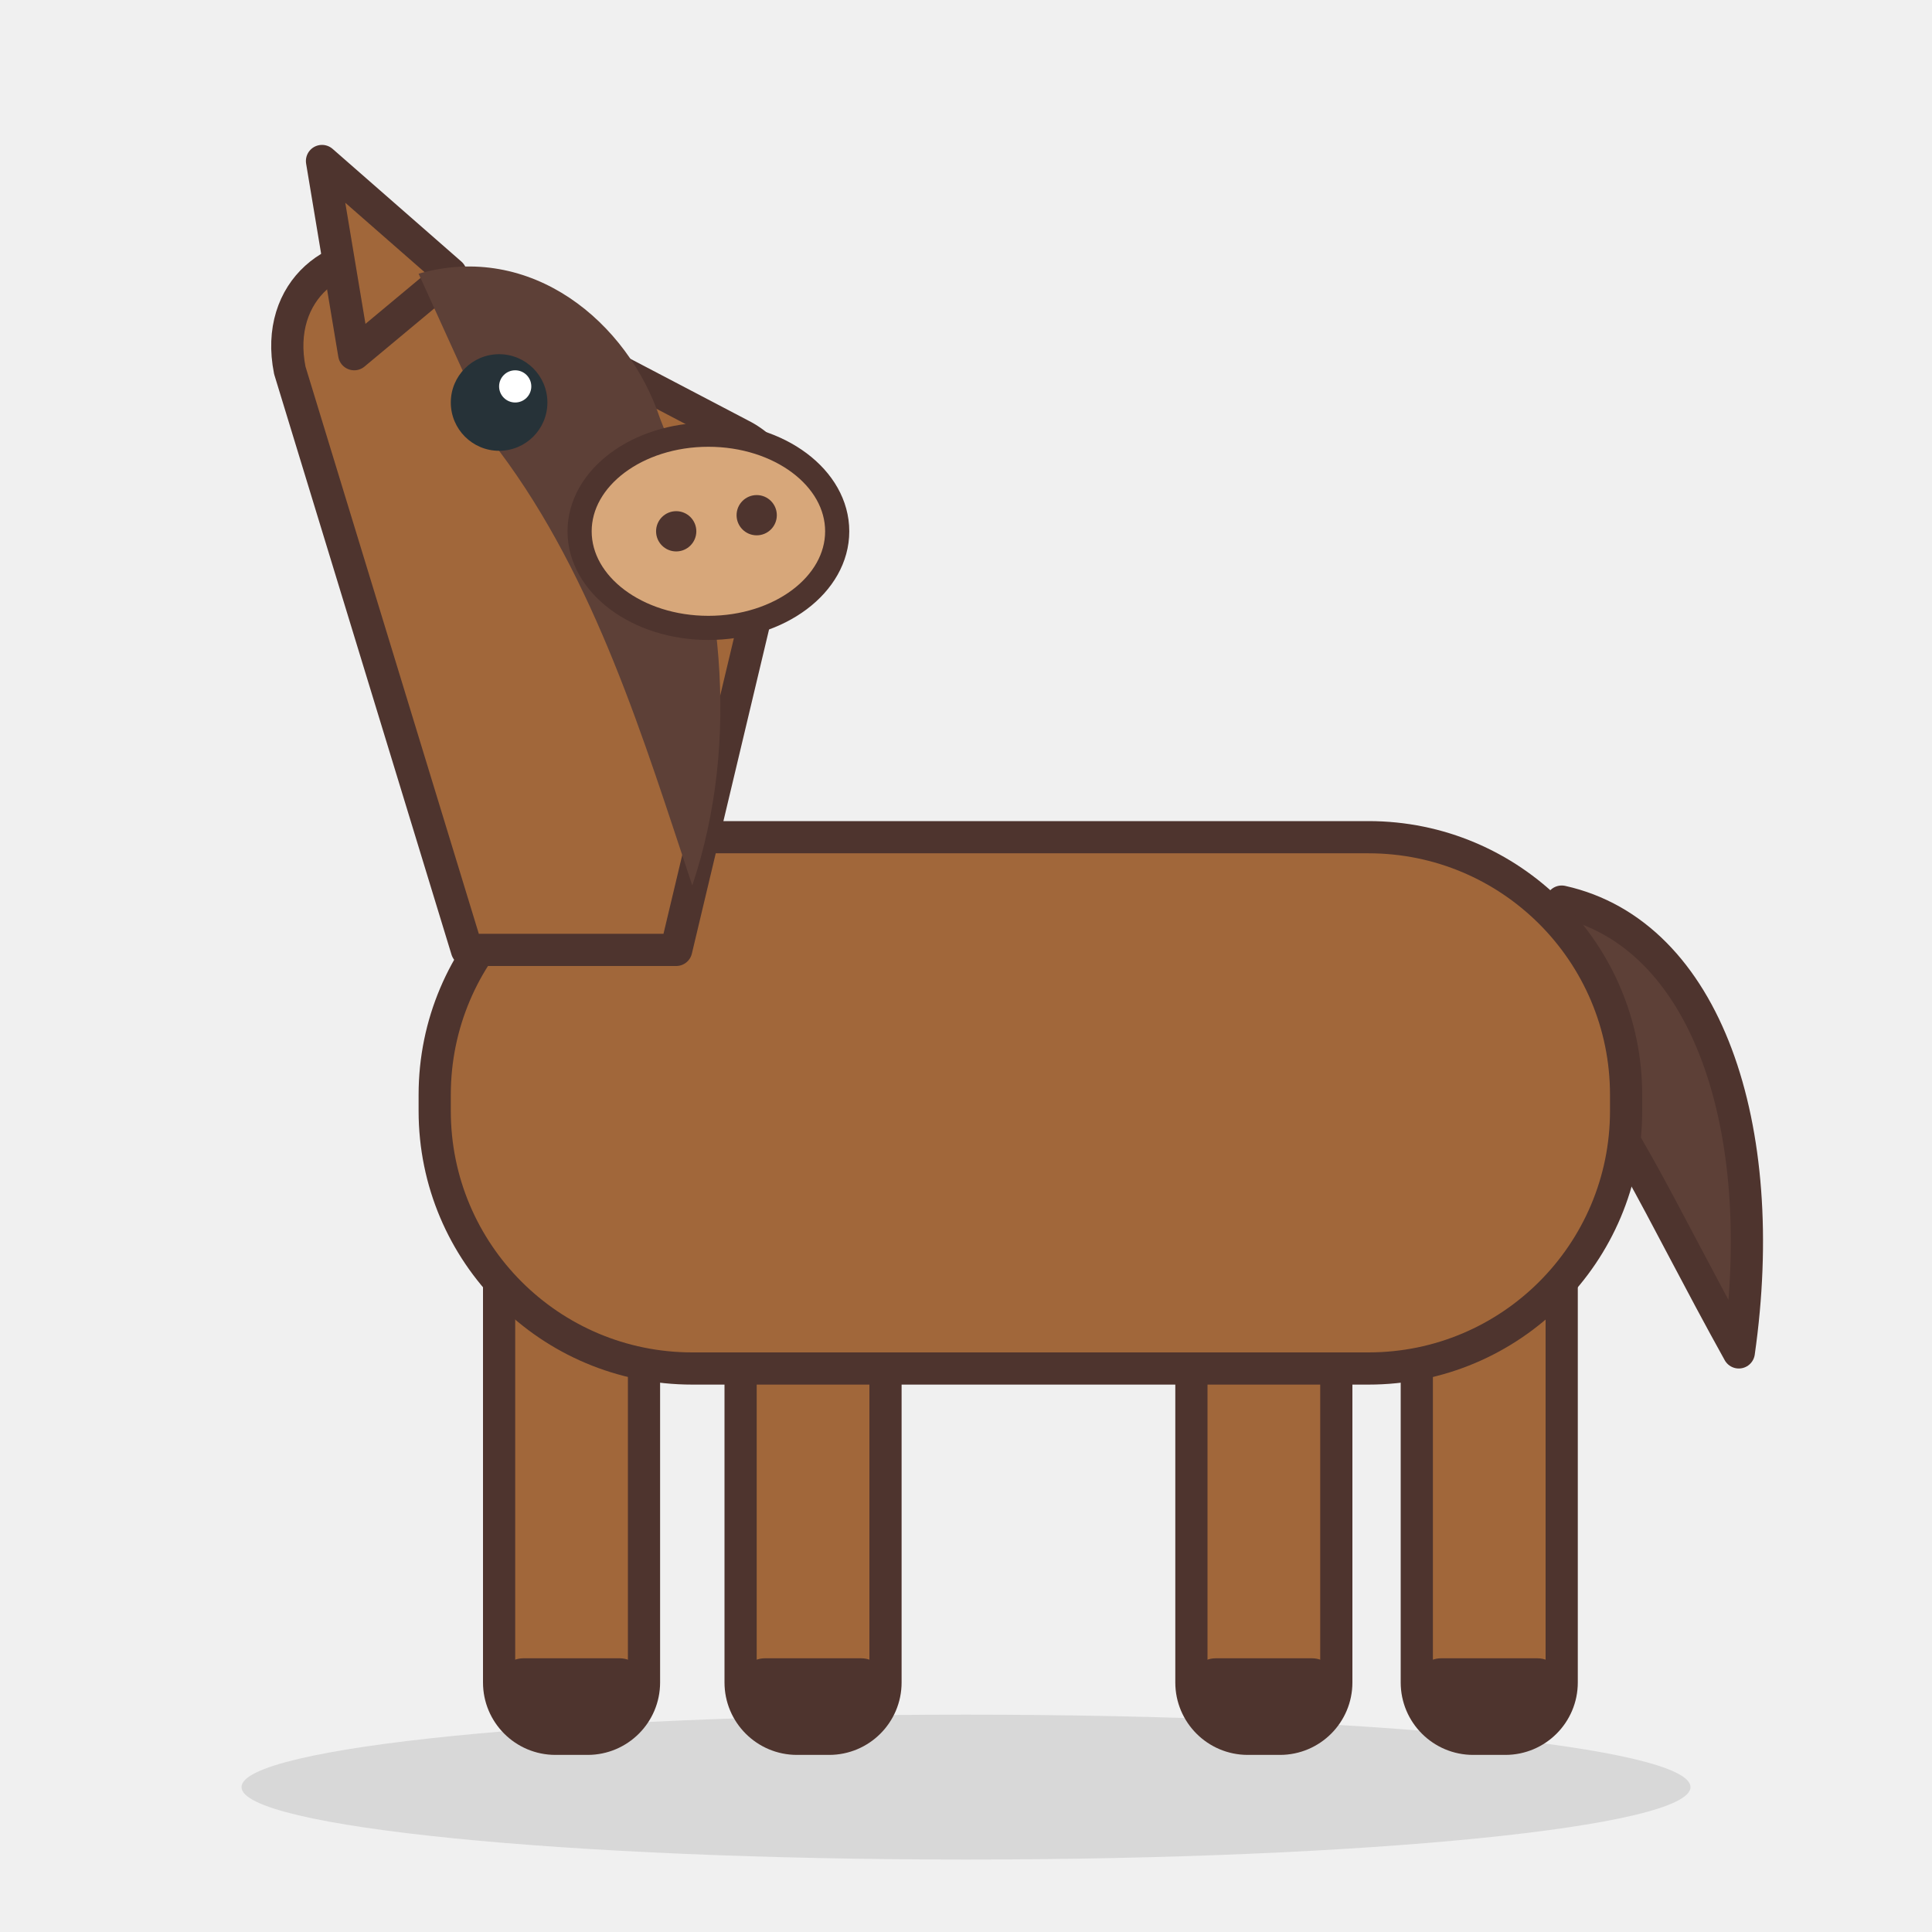
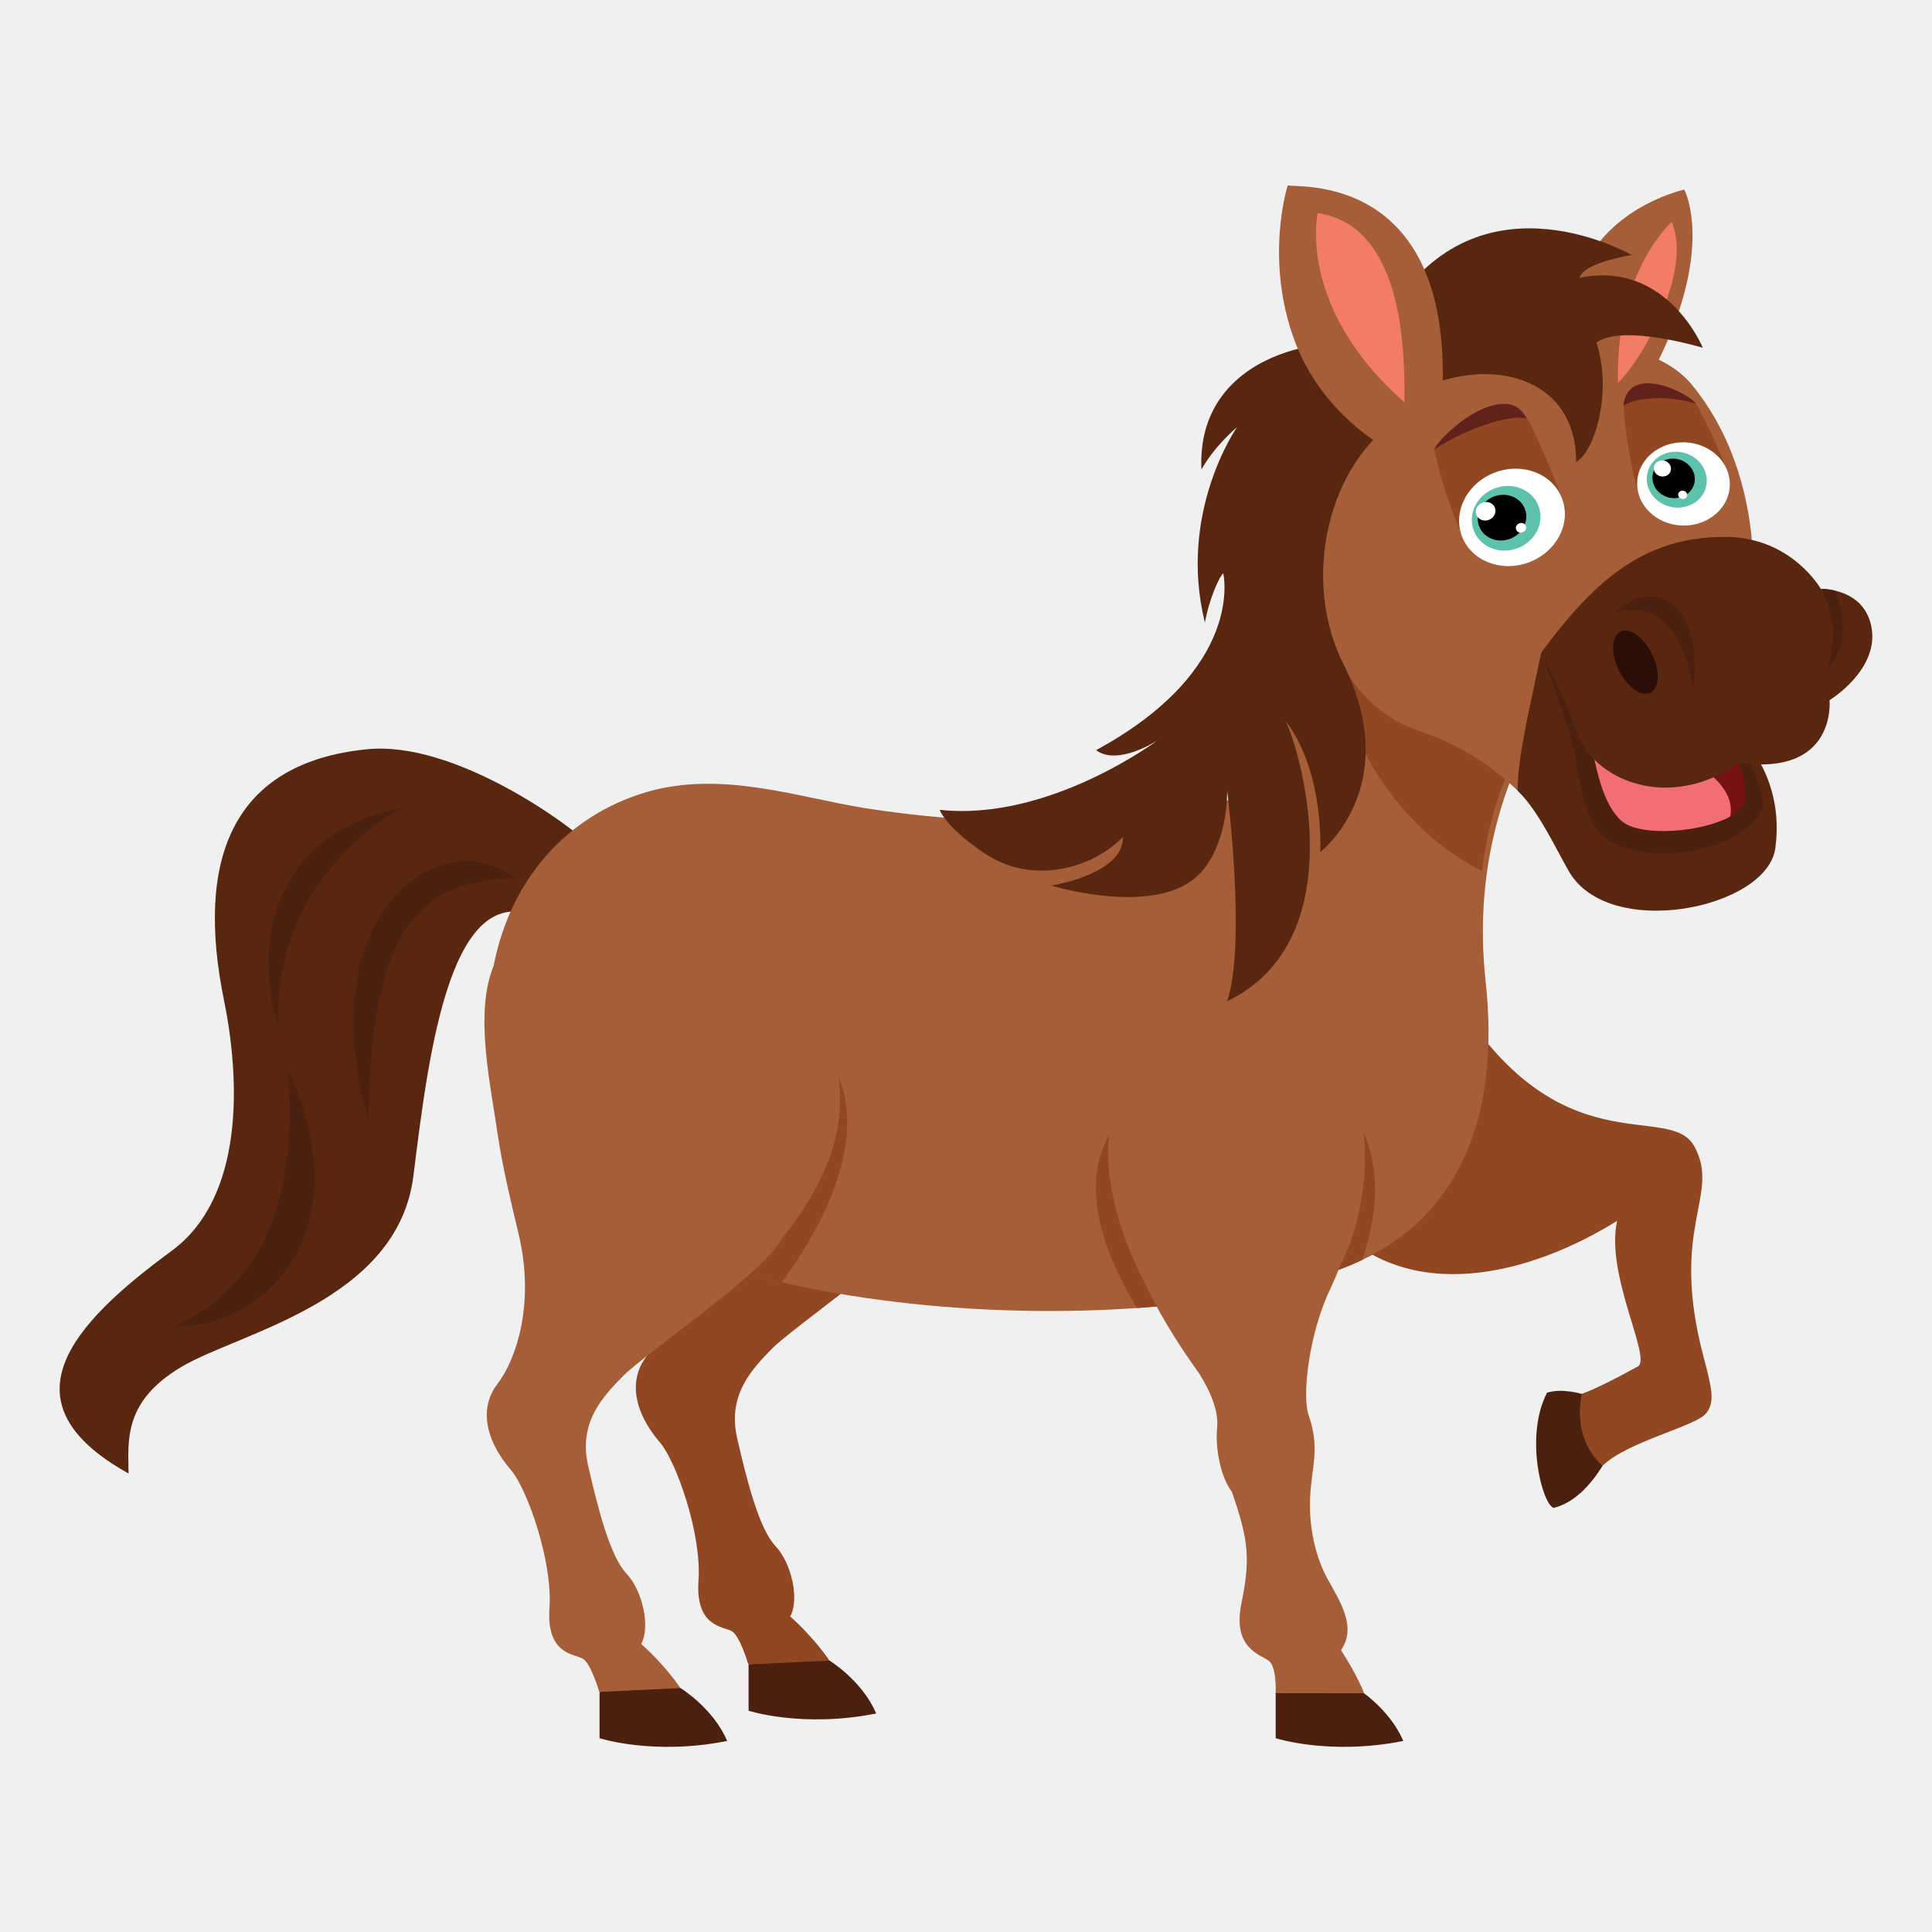
- <svg xmlns="http://www.w3.org/2000/svg" viewBox="0 0 240 240" role="img" aria-label="Caballo">
-   <ellipse cx="120" cy="222" rx="90" ry="9" fill="#000" opacity="0.1" />
-   <g fill="#a1673a" stroke="#4e342e" stroke-width="4" stroke-linejoin="round">
-     <rect x="62" y="150" width="18" height="66" rx="7" />
-     <rect x="92" y="154" width="18" height="62" rx="7" />
-     <rect x="148" y="154" width="18" height="62" rx="7" />
-     <rect x="176" y="150" width="18" height="66" rx="7" />
-     <path d="M194 112 C212 116 220 140 216 168 C206 150 200 136 194 132 Z" fill="#5d4037" />
-     <rect x="54" y="104" width="148" height="66" rx="32" />
-     <path d="M58 118 L36 46 C34 36 42 30 50 32 L92 54 C100 58 100 70 94 76 L84 118 Z" />
-     <path d="M44 44 L40 20 L56 34 Z" />
+ <svg xmlns="http://www.w3.org/2000/svg" version="1.1" id="Capa_1" x="0px" y="0px" viewBox="0 0 500 500" style="enable-background:new 0 0 500 500;" xml:space="preserve">
+   <style type="text/css">
+ 	.st0{fill:#EB2032;}
+ 	.st1{fill:#AD1521;}
+ 	.st2{fill:#C91629;}
+ 	.st3{fill:#A91720;}
+ 	.st4{fill:#FFC32B;}
+ 	.st5{fill:#E7A024;}
+ 	.st6{fill:#FFF4C2;}
+ 	.st7{fill:#FFE793;}
+ 	.st8{fill:#C41828;}
+ 	.st9{fill:#F75259;}
+ 	.st10{fill:#A55116;}
+ 	.st11{fill:#743711;}
+ 	.st12{fill:#BA7A12;}
+ 	.st13{fill:#EEA323;}
+ 	.st14{fill:#FFE68B;}
+ 	.st15{fill:#EA2031;}
+ 	.st16{fill:#A41320;}
+ 	.st17{fill:#BF1827;}
+ 	.st18{fill:#C51929;}
+ 	.st19{fill:#E92232;}
+ 	.st20{fill:#F0C68B;}
+ 	.st21{fill:#FFE8C8;}
+ 	.st22{fill:#005AB3;}
+ 	.st23{fill:#0080FF;}
+ 	.st24{fill:#FFC800;}
+ 	.st25{fill:#FFEA00;}
+ 	.st26{fill:#59B300;}
+ 	.st27{fill:#88CC00;}
+ 	.st28{fill:#E60049;}
+ 	.st29{fill:#FF0051;}
+ 	.st30{opacity:0.5;fill:#FFFFFF;}
+ 	.st31{fill:#FCD6B1;}
+ 	.st32{opacity:0.5;fill:#EDB174;}
+ 	.st33{fill:#BA0808;}
+ 	.st34{opacity:0.2;fill:#FFFFFF;}
+ 	.st35{fill:#A9BEC9;}
+ 	.st36{fill:#CEE6ED;}
+ 	.st37{opacity:0.2;fill:#561F0B;}
+ 	.st38{fill:#FCCBA2;}
+ 	.st39{fill:#BDCCD4;}
+ 	.st40{fill:#FF9933;}
+ 	.st41{fill:#FFCC33;}
+ 	.st42{fill:#FCB910;}
+ 	.st43{fill:#AEC3C4;}
+ 	.st44{opacity:0.3;fill:#FFFFFF;}
+ 	.st45{fill:#A1ADB7;}
+ 	.st46{opacity:0.3;}
+ 	.st47{fill:#EF473F;}
+ 	.st48{fill:#F9CB98;}
+ 	.st49{fill:#C4987A;}
+ 	.st50{opacity:0.2;}
+ 	.st51{fill:#C69F77;}
+ 	.st52{fill:#6E6E6E;}
+ 	.st53{fill:#D9BF9D;}
+ 	.st54{fill:#2D292B;}
+ 	.st55{fill:#FFAD42;}
+ 	.st56{fill:#FF3D3D;}
+ 	.st57{opacity:0.15;}
+ 	.st58{fill:#BABABA;}
+ 	.st59{fill:#4F352D;}
+ 	.st60{fill:#FBC732;}
+ 	.st61{fill:#30211C;}
+ 	.st62{opacity:0.8;fill:#474747;}
+ 	.st63{fill:#262626;}
+ 	.st64{opacity:0.6;fill:#ADADAD;}
+ 	.st65{opacity:0.8;}
+ 	.st66{fill:#474747;}
+ 	.st67{opacity:0.25;}
+ 	.st68{fill:#7B7F80;}
+ 	.st69{fill:#17191C;}
+ 	.st70{fill:#9C9FA1;}
+ 	.st71{fill:#DBDBDA;}
+ 	.st72{fill:#C2C3C3;}
+ 	.st73{fill:#761113;}
+ 	.st74{fill:#F17D6E;}
+ 	.st75{fill:#FFFFFF;}
+ 	.st76{fill:#E88B24;}
+ 	.st77{fill:#F79830;}
+ 	.st78{fill:#A03D23;}
+ 	.st79{fill:#FFFFFF;stroke:#231F20;stroke-width:17.087;stroke-miterlimit:10;}
+ 	.st80{fill:#FCDBB9;}
+ 	.st81{fill:#905624;}
+ 	.st82{fill:#905724;}
+ 	.st83{fill:#FF618E;}
+ 	.st84{fill:#231F20;}
+ 	.st85{fill:#A80F3B;}
+ 	.st86{opacity:0.5;fill:#F89832;}
+ 	.st87{opacity:0.65;fill:#F89832;}
+ 	.st88{fill:#4B200F;}
+ 	.st89{fill:#914722;}
+ 	.st90{fill:#592710;}
+ 	.st91{fill:#A55E37;}
+ 	.st92{fill:#F16E75;}
+ 	.st93{fill:#2B0E07;}
+ 	.st94{fill:#F37C64;}
+ 	.st95{fill:#61221B;}
+ 	.st96{fill:#5DC2AC;}
+ 	.st97{fill:#8B434E;}
+ 	.st98{fill:#924652;}
+ 	.st99{fill:#54935C;}
+ 	.st100{fill:#216B45;}
+ 	.st101{fill:#234B32;}
+ 	.st102{fill:#F29BA1;}
+ 	.st103{fill:#EE787C;}
+ 	.st104{fill:#352727;}
+ 	.st105{fill:#E20613;}
+ 	.st106{fill:#3D2932;}
+ 	.st107{fill:#F8AF00;}
+ 	.st108{fill:#E18800;}
+ 	.st109{fill:#10AE96;}
+ 	.st110{fill:#CFE7E1;}
+ 	.st111{fill:#88CAC0;}
+ 	.st112{fill:#080907;}
+ 	.st113{fill:#F0971C;}
+ 	.st114{fill:#671307;}
+ 	.st115{fill:#E64610;}
+ 	.st116{fill:#A8A8A8;}
+ 	.st117{fill:#49494B;}
+ 	.st118{fill:#D3D4D3;}
+ 	.st119{fill:#2B3138;}
+ 	.st120{fill:#BCBCBC;}
+ 	.st121{fill:#F69678;}
+ 	.st122{fill:#E97D58;}
+ 	.st123{fill:#630C18;}
+ 	.st124{fill:#F7A58A;}
+ 	.st125{fill:#2C292A;}
+ 	.st126{fill:#F9F9F5;}
+ 	.st127{fill:#E8E5E5;}
+ 	.st128{fill:#BDAC90;}
+ 	.st129{fill:#ED7203;}
+ 	.st130{fill:#F6A500;}
+ 	.st131{fill:#F4EBE7;}
+ 	.st132{fill:#E2D1C1;}
+ 	.st133{fill:#583B37;}
+ 	.st134{fill:#028D49;}
+ 	.st135{fill:#6F2127;}
+ 	.st136{fill:#E84F2D;}
+ 	.st137{fill:#14110E;}
+ 	.st138{fill:#876F62;}
+ 	.st139{fill:#EF7E24;}
+ 	.st140{fill:#FABE15;}
+ 	.st141{fill:#F6AD00;}
+ 	.st142{fill:#E64011;}
+ 	.st143{fill:#180406;}
+ 	.st144{fill:#EC6E1C;}
+ 	.st145{fill:#94C13B;}
+ 	.st146{fill:#679533;}
+ 	.st147{fill:#466727;}
+ 	.st148{fill:#B2CD4A;}
+ 	.st149{fill:#78A32C;}
+ 	.st150{fill:#319236;}
+ 	.st151{fill:#0B1612;}
+ 	.st152{fill:#FBEB7C;}
+ 	.st153{fill:#180612;}
+ 	.st154{fill:#5F8A2F;}
+ 	.st155{fill:#E53B36;}
+ 	.st156{fill:#ED7136;}
+ </style>
+   <g>
+     <g>
+       <path class="st88" d="M193.73,430.9v11.83c0,0,13.94,4.53,33.02,0.72c-3.58-8.5-12.08-13.7-12.08-13.7S199.64,424.71,193.73,430.9    z" />
+       <path class="st89" d="M167.77,239.89c-7.1,12.11-2.56,31.69-0.41,46.49c1.17,8.04,3.19,16.49,5.42,25.86    c4.47,18.77-1.05,33.1-5.5,38.86c-4.46,5.75-3.56,13.99,3.54,22.25c4.16,4.83,10.81,23.6,9.95,35.67    c-0.86,12.07,6.4,11.87,8.58,13.11c2.17,1.2,4.31,8.63,4.31,8.63l21-1c0,0-3.79-5.76-10.16-11.42c2.45-4.36,0.39-13.78-3.83-18.24    c-4.2-4.46-7.36-16.81-9.9-27.93c-2.55-11.11,3.76-17.81,9.14-23.25c5.38-5.45,36.5-26.89,40.53-34.75    C278.89,239.07,180.2,218.71,167.77,239.89z" />
+     </g>
+     <g>
+       <g>
+         <path class="st90" d="M154,219.87c-6.57-6.71-36.56-28.2-58.97-25.97c-35.38,3.52-44.4,29.03-37.06,64.98     c4.27,20.93,5.2,51.09-13.57,64.86c-26.21,19.22-43.97,39.32-11.13,57.6c-0.08-8.41-1.42-18.54,13.5-27.49     c14.93-8.97,56.18-16.88,60.23-49.59c4.05-32.72,9.78-78.68,33.54-66.29C142.17,236.03,150.57,224.19,154,219.87z" />
+         <path class="st88" d="M133.4,227.2c-26.66,0.55-37.42,15.5-38.11,62.79C80.36,236.29,113.53,212.5,133.4,227.2z" />
+         <path class="st88" d="M104.01,209.12c-31.79,5.92-39.29,33.26-31.92,56.63C70.19,226.14,104.01,209.12,104.01,209.12z" />
+         <path class="st88" d="M74.56,276.81c1.06,17.7,2,52-29.29,66.42C68.79,343.57,93.61,318.8,74.56,276.81z" />
+       </g>
+     </g>
+     <g>
+       <path class="st89" d="M375.98,257.12c27.54,45.98,56.07,27.54,62.57,39.65c6.83,12.73-6.68,20.54,2.36,54.5    c2.29,8.63,2.87,11.67,0.61,14.52c-2.63,3.33-20.36,7.27-26.77,13.55c-7.83-5.35-8.73-16.43-7.71-17.93    c5.13-1.1,15.7-7.23,16.77-7.73c3.92-1.84-8.47-23.77-5.29-37.73c-21.95,13.65-53.79,22.55-74.23,0.15    C357.79,290.77,366.3,270.64,375.98,257.12z" />
+       <path class="st88" d="M409.4,360.77c0,0-2.97,11.24,5.35,18.57c-5.46,8.83-10.73,10.41-12.68,10.9    c-2.93-0.99-7.57-18.54-1.69-29.81C404.38,359.17,409.4,360.77,409.4,360.77z" />
+     </g>
+     <path class="st91" d="M411.11,161.66c-23.48-17.11-48.18-43.35-50.19-42.78c-26.89,17.6-34.5,78.94-40.38,86.27   c-5.87,7.33-53.91,10.77-96.79,3.97c-17.09-2.71-37.2-9.91-56.77-4.03c-19.56,5.87-35.88,22.14-39.79,48.07   c-2.54,16.79-1.71,30.64,7.57,43.17c34.73,46.9,163.99,52.34,214.9,31.03c27.31-11.43,38.75-37.38,34.82-73.38   C378.12,195.97,416.55,165.63,411.11,161.66z" />
+     <path class="st89" d="M383.53,225.44c1.63-14.09,6.21-25.88,11.23-35.34c0.21-4.52,0.51-7.52,0.51-7.52   c1.81,3.22,5.19-6.73,8.67-21.62l-51.79-34.12c-2.81,3.31-5.35,7.11-7.66,11.22C338.38,164.87,349.45,208.08,383.53,225.44z" />
+     <g>
+       <path class="st89" d="M287.08,293.7c-8.85,15.51,1.48,35.68,7.2,44.81c1.91-0.13,3.81-0.28,5.68-0.45    C291.43,325.58,285.25,306.26,287.08,293.7z" />
+       <path class="st89" d="M349.65,327.37c0.98-0.41,1.92-0.84,2.86-1.29c2.97-8.52,5.62-21.49,0.29-33.18    c1.76,12.06-1.72,27.7-6.64,35.83C347.35,328.29,348.53,327.84,349.65,327.37z" />
+       <path class="st89" d="M202.31,331.86c6.26-8.36,22.95-33.41,14.7-53.05c3.02,20.35-10.68,38.58-23.04,50.98    C196.71,330.53,199.49,331.22,202.31,331.86z" />
+     </g>
+     <g>
+       <path class="st91" d="M363.45,98.5c-15.55,11.88-21.72,30.35-21.72,46.87c0,17.11,5.8,36.96,25.27,43.67    c19.47,6.71,30.44,18.62,39.58,33.04c7.86,12.39,48.49,9.14,49.98-6.5c1.55-16.32-11.6-30.44-11.6-30.44l8.6-32.48    c0,0,3.13-30.24-15.76-53.16C424.8,83.72,381.98,84.34,363.45,98.5z" />
+       <path class="st90" d="M448.96,170.02l-50.09-1.12c-3.4,16.22-6.07,26.98-6.11,35.73c5.35,5.17,9.48,14.25,13.24,20.82    c10.36,18.12,51.27,9.68,53.44-5.88c3.14-22.58-14.48-34.43-14.48-34.43L448.96,170.02z" />
+       <path class="st88" d="M417.51,218.18c11.99,5.86,34.2,1.61,38.87-9.39c-1.78-13.26-11.43-23.65-11.43-23.65l-46.08-16.23    c0,0,8.05,20.8,8.89,27.19C409.52,206.72,411.07,215.03,417.51,218.18z" />
+       <g>
+         <path class="st73" d="M408.98,172.97c2.56,18.72,4.23,33.88,10.7,39.52c6.24,5.45,32.04,1.77,32.05-6.16     c0.01-9.29-7.36-23.49-7.36-23.49L408.98,172.97z" />
+         <path class="st92" d="M411.01,187.46c1.81,11.83,3.98,20.94,8.67,25.03c4.72,4.12,20.63,3.02,28.11-1.2     C450.2,198.66,423.93,189.84,411.01,187.46z" />
+         <path class="st90" d="M398.87,168.9c14.26-19.34,27.04-29.96,47.55-29.96c17.21,0,24.8,13.46,24.8,13.46s11.64-0.3,13.2,10.45     c1.57,10.74-10.94,18.36-10.94,18.36s1.95,19.73-23.44,16.21c-17.78,12.7-38.16,4.87-42.39-8.99     C405.78,182.27,398.87,168.9,398.87,168.9z" />
+         <path class="st88" d="M417.51,158.9c9.18-9.57,23.44-4.69,20.71,19.53C433.52,150.69,417.51,158.9,417.51,158.9z" />
+         <ellipse transform="matrix(0.8987 -0.4385 0.4385 0.8987 -32.293 202.9505)" class="st93" cx="423.27" cy="171.39" rx="4.76" ry="8.81" />
+         <path class="st88" d="M472.78,173.4c5.89-6.57,4.38-14.39,2.21-20.53c-2.13-0.52-3.77-0.47-3.77-0.47     C475.49,159.59,474.81,166.89,472.78,173.4z" />
+       </g>
+       <g>
+         <path class="st91" d="M412.04,102.44c0,0-9.64-18.19-1.93-33.85c7.71-15.65,25.78-19.52,25.78-19.52s9.25,17.17-10.81,51.9     L412.04,102.44z" />
+         <path class="st94" d="M432.64,57.4c0,0-14.73,13.09-13.9,41.65C424.72,93.46,438.14,70.51,432.64,57.4z" />
+       </g>
+       <g>
+         <g>
+           <path class="st90" d="M370.66,99.4c17.4-6.57,37.28-0.82,37.25,20.18c4.92-2.83,9.4-18.41,5.23-30.94      c6.9-4.91,27.55,1.37,27.55,1.37s-9.29-22.77-31.87-18.12c0.9-3.92,13.43-5.89,13.43-5.89s-37.76-21.93-60.98,12.38      C361.26,83.18,358.16,104.12,370.66,99.4z" />
+         </g>
+       </g>
+       <path class="st90" d="M361.91,86.03c-34.86,6.42-38.99,37.45-43.57,68.85c-5.25,36.02-43.16,58.64-62.91,66.35    c11.72,7.61,27.09,3.74,35.17-4.62c0.27,9.67-18.55,12.57-18.55,12.57s28.57,8.79,39.14-3.84c6.84-8.18,6.39-20.7,6.39-20.7    s5.03,39.28,0.02,54.48c32.99-15.94,19.03-64.85,15.07-72.57c10.21,13.18,9,33.99,9,33.99s21.93-16.92,5.9-48.91    c-10.73-21.42-4.29-51.88,15.58-64.19C363.88,89.01,362.23,89.84,361.91,86.03z" />
+       <path class="st90" d="M357.27,90.19c-12.52-4.45-47.75,0.71-46.34,31.32c3.46-6.21,9.22-10.97,9.22-10.97s-15.42,21.98-8.32,50.59    c1.16-6.42,3.9-12.22,4.75-12.74c0,0,5.9,24.66-32.91,45.75c5.66,4.24,15.96-2.58,15.96-2.58s-28.17,21.13-56.45,18.02    c2.44,5.55,12.25,11.65,12.25,11.65s26.37,2,44.82-15.46s35.94-79.26,35.94-79.26L357.27,90.19z" />
+       <g>
+         <path class="st91" d="M362.93,118.31c0,0-19.69-8.51-27.77-29.83c-8.06-21.34-1.89-40.55-1.89-40.55     c0.9,0.95,43.86-4.7,39.87,56.63L362.93,118.31z" />
+         <path class="st94" d="M341.02,55.14c0,0-5.59,24.3,22.46,49C363.45,93.43,364.14,58.61,341.02,55.14z" />
+       </g>
+       <g>
+         <g>
+           <path class="st89" d="M420.19,104.94c0.25,7.55,2.86,19.94,3.86,22.81c0.59,1.7,17.86,0.07,23.61-3.11      c-1.23-6.02-8.43-20.16-9.03-20.53C431.82,100.31,422.36,103.04,420.19,104.94z" />
+           <path class="st95" d="M422.98,100c5.17-2.83,14.68,2.58,15.9,4.45c-8.32-2.43-15.54-1.4-18.7,0.5      C420.21,103.1,421.15,101,422.98,100z" />
+         </g>
+         <g>
+           <path class="st75" d="M423.7,124.84c-0.2,5.94,5,10.94,11.62,11.17c6.62,0.22,12.16-4.42,12.35-10.37      c0.2-5.94-5.01-10.94-11.63-11.16C429.42,114.26,423.89,118.9,423.7,124.84z" />
+           <path class="st96" d="M426.35,122.42c-0.89,3.88,1.8,7.8,6,8.75c4.19,0.95,8.32-1.42,9.2-5.3c0.88-3.88-1.81-7.8-6-8.75      C431.35,116.16,427.23,118.53,426.35,122.42z" />
+           <path d="M427.76,122.59c-0.62,2.75,1.28,5.52,4.24,6.19c2.97,0.67,5.88-1.01,6.5-3.75c0.62-2.74-1.28-5.52-4.24-6.19      C431.29,118.16,428.39,119.84,427.76,122.59z" />
+           <path class="st75" d="M428.04,120.75c-0.26,1.12,0.52,2.24,1.72,2.51c1.21,0.28,2.39-0.4,2.65-1.52      c0.25-1.11-0.52-2.24-1.73-2.52C429.48,118.95,428.29,119.63,428.04,120.75z" />
+           <path class="st75" d="M434.33,127.81c-0.13,0.59,0.27,1.17,0.9,1.31c0.63,0.14,1.25-0.21,1.38-0.79      c0.14-0.59-0.26-1.17-0.9-1.32C435.08,126.87,434.46,127.22,434.33,127.81z" />
+         </g>
+       </g>
+       <g>
+         <g>
+           <path class="st89" d="M371.18,116.3c2.52,12.52,7.99,24.19,8.89,25.51c1.22,1.78,27.08,0.76,24.78-10.54      c-0.89-4.38-8.93-22.65-9.71-22.97C387.31,105.68,373.4,113.64,371.18,116.3z" />
+           <path class="st95" d="M389.98,104.53c-8.29-0.57-18.31,9.92-18.8,11.77c8.72-5.63,19.68-9.11,23.97-8      C393.92,106.04,392.09,104.67,389.98,104.53z" />
+         </g>
+         <g>
+           <path class="st75" d="M378.3,138.66c2.35,6.44,10.09,9.54,17.27,6.91c7.18-2.62,11.1-9.99,8.73-16.43      c-2.35-6.44-10.09-9.54-17.27-6.91C379.85,124.86,375.94,132.21,378.3,138.66z" />
+           <path class="st96" d="M381.37,137.21c1.57,4.29,6.62,6.4,11.26,4.71c4.65-1.7,7.14-6.57,5.57-10.86      c-1.57-4.31-6.61-6.41-11.26-4.71C382.29,128.05,379.8,132.91,381.37,137.21z" />
+           <path d="M382.77,136.13c1.11,3.05,4.68,4.53,7.96,3.34c3.29-1.2,5.05-4.64,3.94-7.68c-1.11-3.03-4.68-4.53-7.96-3.32      C383.43,129.66,381.66,133.09,382.77,136.13z" />
+           <path class="st75" d="M382.07,133.2c0.45,1.24,1.9,1.85,3.23,1.35c1.34-0.49,2.05-1.89,1.6-3.12c-0.46-1.24-1.91-1.84-3.24-1.35      C382.33,130.57,381.61,131.96,382.07,133.2z" />
+           <path class="st75" d="M392.38,137.07c0.23,0.64,0.99,0.95,1.68,0.7c0.7-0.25,1.07-0.98,0.84-1.63c-0.24-0.65-1-0.96-1.69-0.71      C392.51,135.69,392.14,136.42,392.38,137.07z" />
+         </g>
+       </g>
+     </g>
+     <g>
+       <path class="st88" d="M155.16,438.01v11.83c0,0,13.94,4.53,33.02,0.72c-3.58-8.5-12.08-13.7-12.08-13.7    S161.07,431.82,155.16,438.01z" />
+       <path class="st88" d="M330.14,438.01v11.83c0,0,13.94,4.53,33.02,0.72c-3.58-8.5-12.08-13.7-12.08-13.7    S336.05,431.82,330.14,438.01z" />
+       <path class="st91" d="M129.2,247c-7.1,12.11-2.56,31.69-0.41,46.49c1.17,8.04,3.19,16.49,5.42,25.86    c4.47,18.77-1.05,33.1-5.5,38.86c-4.46,5.75-3.56,13.99,3.54,22.25c4.16,4.83,10.81,23.6,9.95,35.67    c-0.86,12.07,6.4,11.87,8.58,13.11c2.17,1.2,4.31,8.63,4.31,8.63l21-1c0,0-3.79-5.76-10.16-11.42c2.45-4.36,0.39-13.78-3.83-18.24    c-4.2-4.46-7.36-16.81-9.9-27.93c-2.55-11.11,3.76-17.81,9.14-23.25c5.38-5.45,36.5-26.89,40.53-34.75    C240.32,246.17,141.63,225.82,129.2,247z" />
+     </g>
+     <g>
+       <g>
+         <path class="st91" d="M330.14,438.19l22.89,0.03c0,0-1.5-4.24-6-11.17c4.24-5.93-0.37-12.84-3.39-18.29     c-3.01-5.46-4.94-13.07-4.58-21.17c0.37-8.27,2.66-12.49-0.43-21.51c-1.68-4.91,0.13-21.06,5.65-32.52     c12.52-25.99-1.07-42.08-1.39-42.9c-13.79,23.17-49.56,15.73-52.53,16.91c-2.05,17.76,17.68,44.61,19.48,47.16     c1.8,2.57,5.71,9.29,5.16,14.72c-0.55,5.45,0.91,12.79,3.84,16.69c4.4,12.8,4.74,17.43,2.41,28.98     c-2.31,11.55,5.05,13.11,7.14,14.71C330.47,431.43,330.14,438.19,330.14,438.19z" />
+       </g>
+     </g>
  </g>
-   <g fill="#4e342e">
-     <rect x="62" y="206" width="18" height="10" rx="3" />
-     <rect x="92" y="206" width="18" height="10" rx="3" />
-     <rect x="148" y="206" width="18" height="10" rx="3" />
-     <rect x="176" y="206" width="18" height="10" rx="3" />
-     <path d="M52 34 C66 30 78 40 82 52 C90 72 92 92 86 110 C80 92 74 72 62 56 Z" fill="#5d4037" />
-   </g>
-   <ellipse cx="88" cy="66" rx="16" ry="12" fill="#d7a77a" stroke="#4e342e" stroke-width="3" />
-   <circle cx="84" cy="66" r="2.5" fill="#4e342e" />
-   <circle cx="94" cy="64" r="2.5" fill="#4e342e" />
-   <circle cx="62" cy="50" r="6" fill="#263238" />
-   <circle cx="64" cy="48" r="2" fill="#fff" />
</svg>
